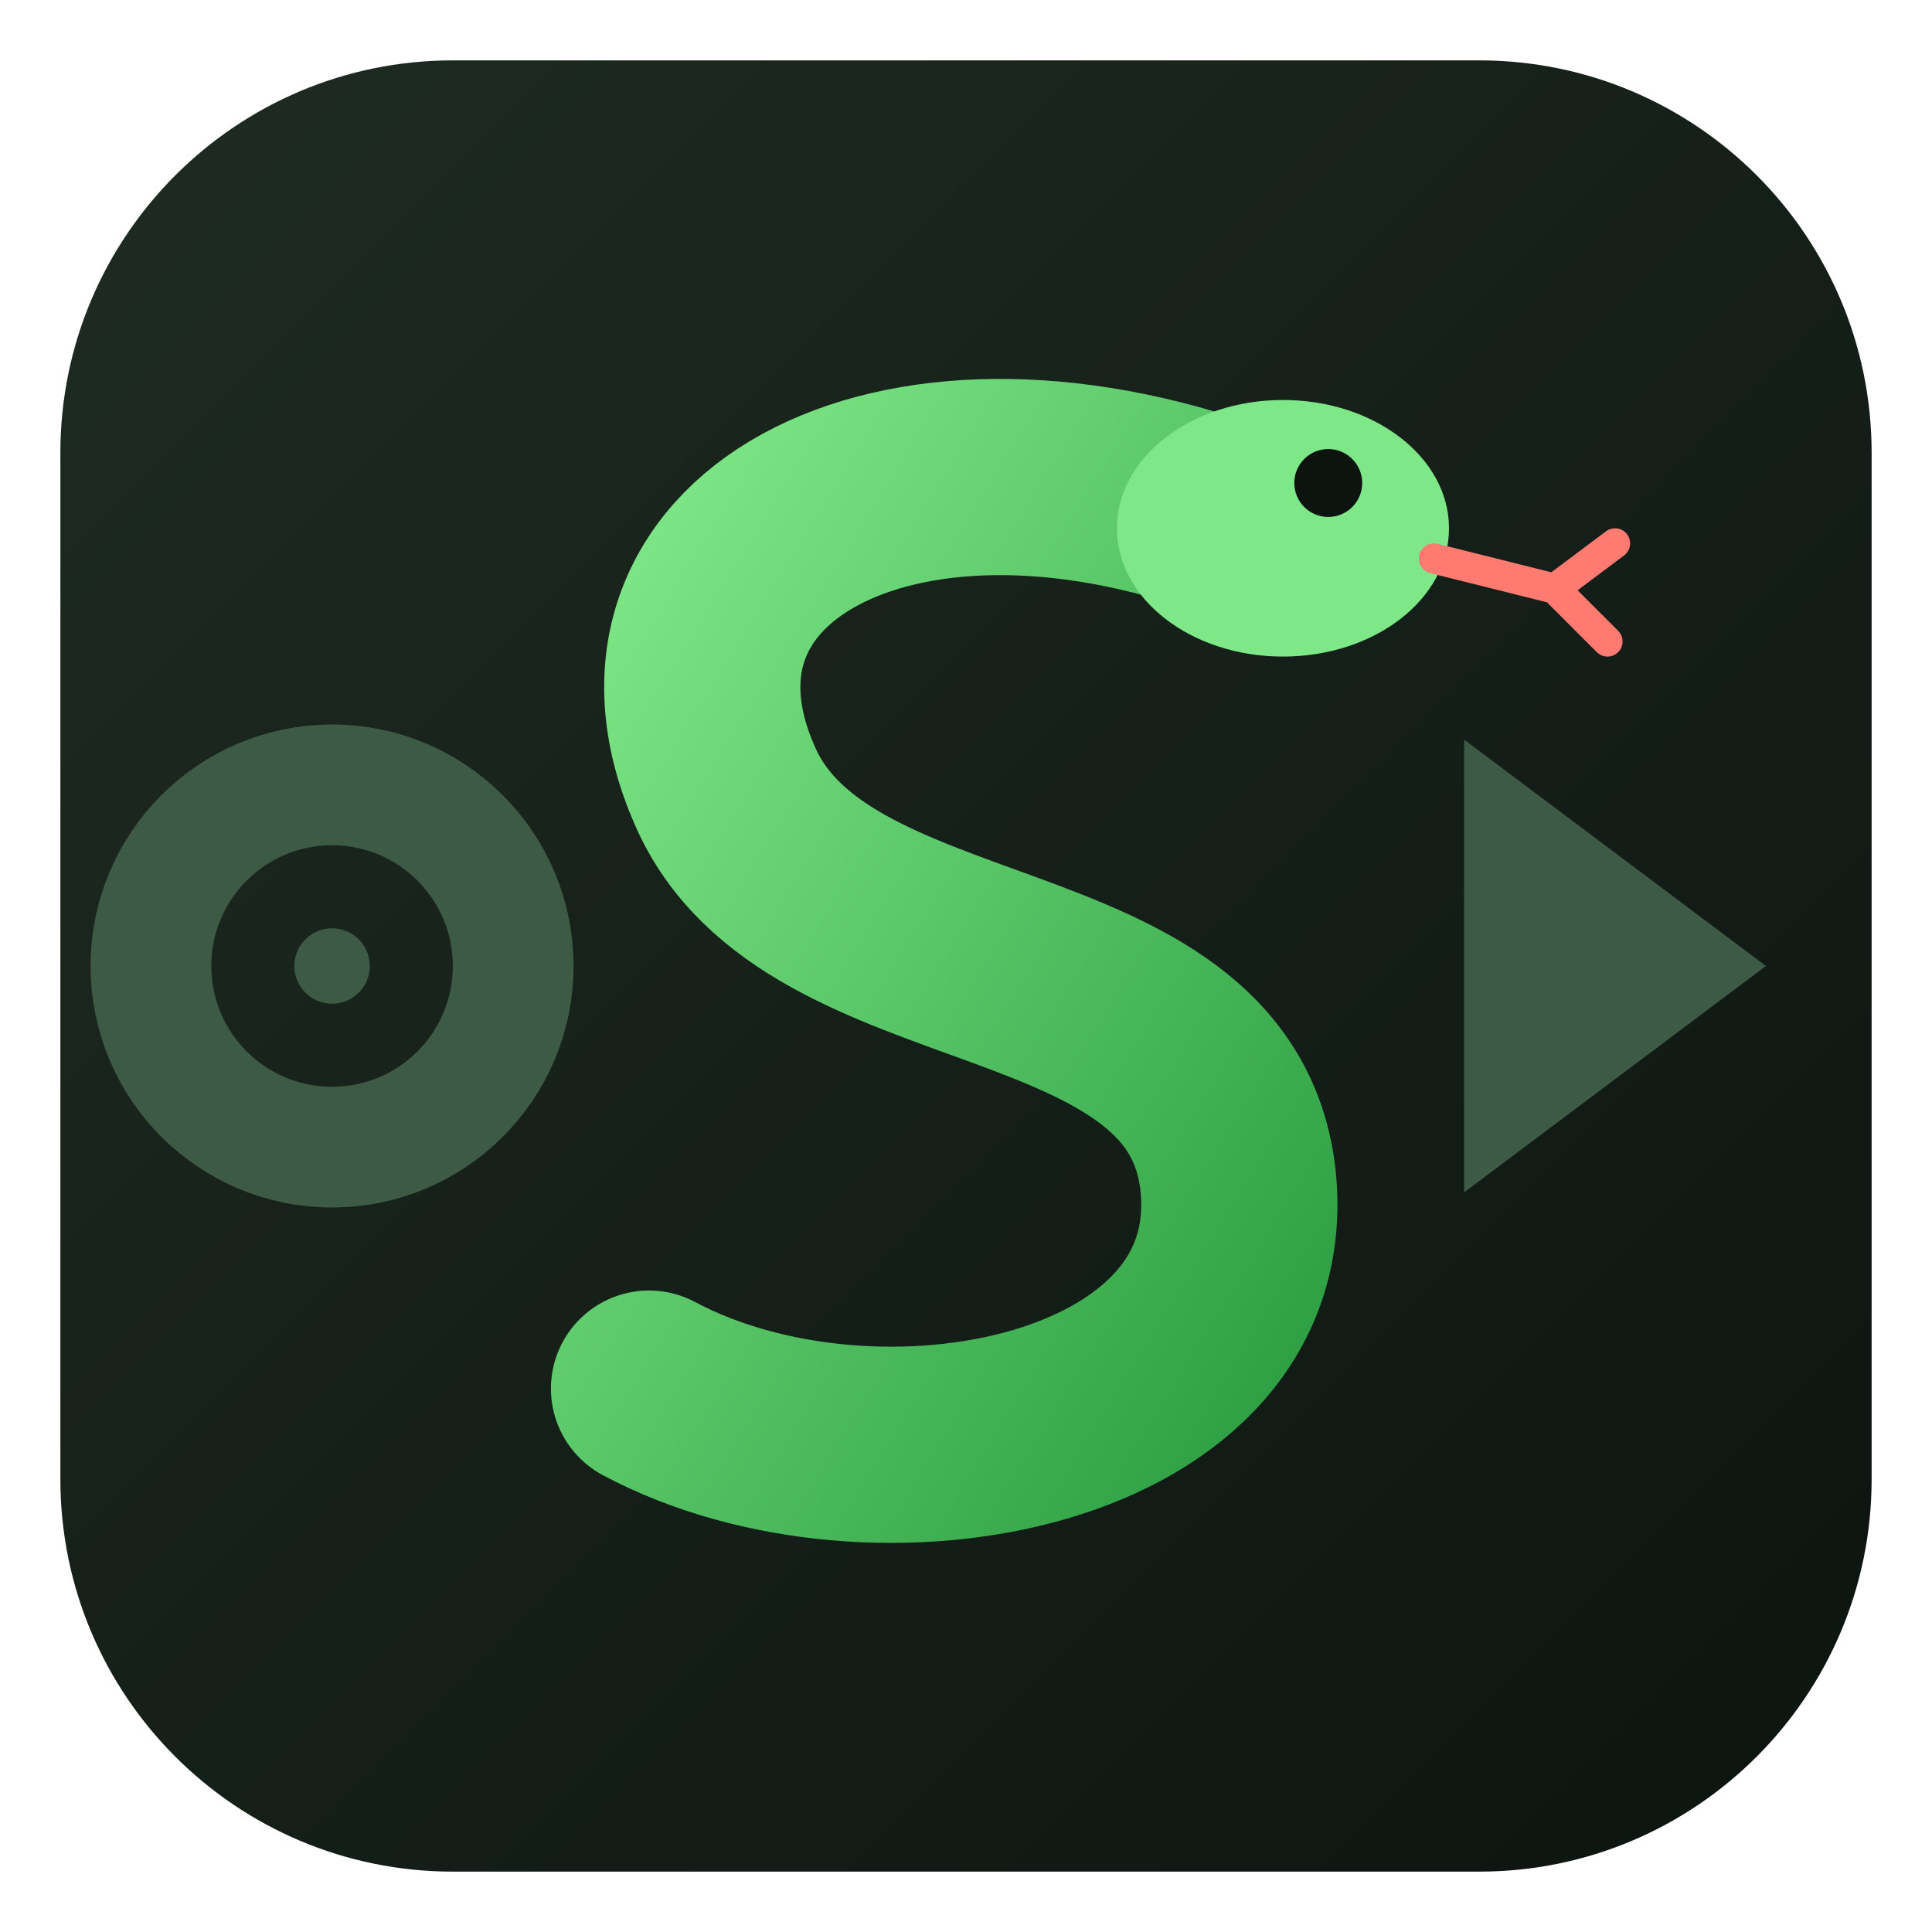
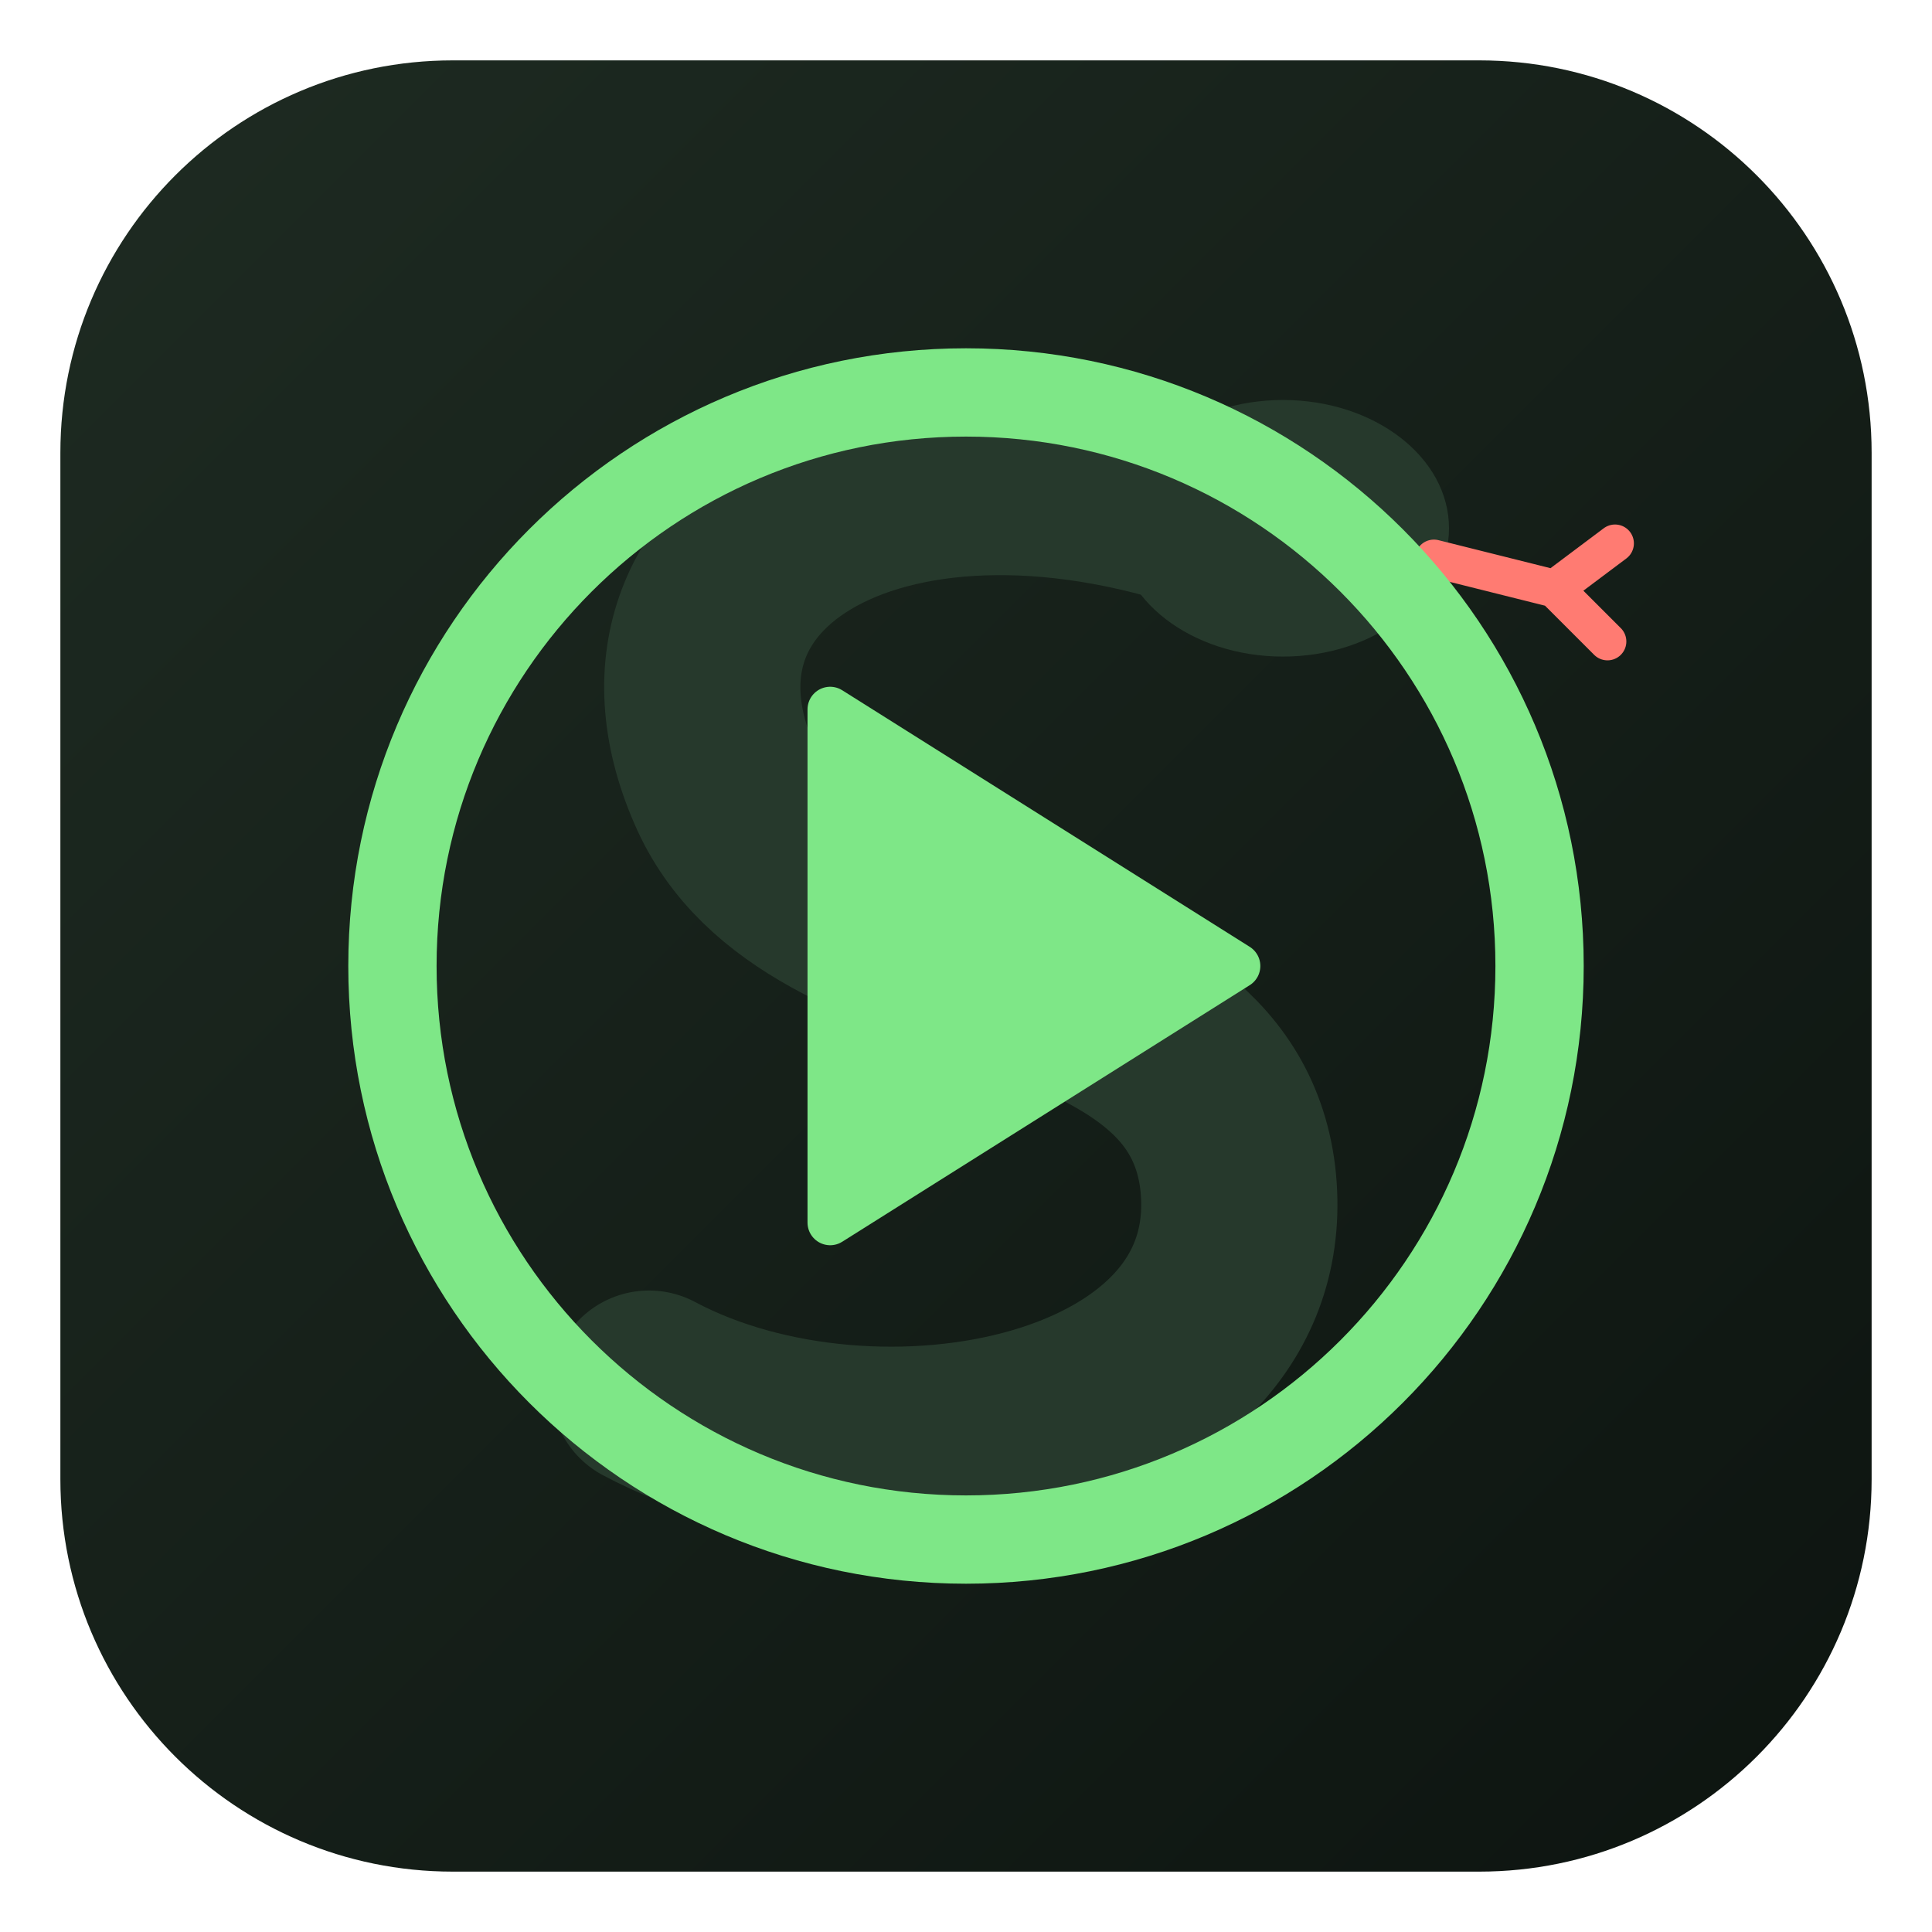
<svg xmlns="http://www.w3.org/2000/svg" viewBox="0 0 256 256">
  <defs>
    <linearGradient id="bg" x1="0" y1="0" x2="1" y2="1">
      <stop offset="0" stop-color="#1e2b22" />
      <stop offset="1" stop-color="#0d1410" />
    </linearGradient>
-     <linearGradient id="body" x1="0" y1="0" x2="1" y2="1">
-       <stop offset="0" stop-color="#7ee787" />
-       <stop offset="1" stop-color="#2ea043" />
-     </linearGradient>
  </defs>
  <rect x="8" y="8" width="240" height="240" rx="52" fill="url(#bg)" />
-   <circle cx="44" cy="128" r="24" fill="none" stroke="#3c5a45" stroke-width="16" stroke-linecap="round" stroke-linejoin="round" />
-   <circle cx="44" cy="128" r="5" fill="#3c5a45" />
-   <path d="M194 98 L234 128 L194 158 Z" fill="#3c5a45" />
-   <path d="M166 70 C 120 52, 82 72, 96 104 C 108 132, 160 124, 164 156 C 168 190, 116 200, 86 184" fill="none" stroke="url(#body)" stroke-width="26" stroke-linecap="round" />
-   <ellipse cx="170" cy="70" rx="22" ry="17" fill="#7ee787" />
-   <circle cx="176" cy="64" r="4.5" fill="#0d1410" />
-   <path d="M190 74 L206 78 M206 78 L214 72 M206 78 L213 85" stroke="#ff7b72" stroke-width="4" stroke-linecap="round" fill="none" />
+   <path d="M166 70 C 120 52, 82 72, 96 104 C 108 132, 160 124, 164 156 C 168 190, 116 200, 86 184" fill="none" stroke="#26392c" stroke-width="26" stroke-linecap="round" />
+   <ellipse cx="170" cy="70" rx="22" ry="17" fill="#26392c" />
+   <path d="M190 74 L206 78 M206 78 L214 72 M206 78 L213 85" stroke="#ff7b72" stroke-width="5" stroke-linecap="round" fill="none" />
+   <circle cx="128" cy="128" r="76" fill="none" stroke="#7ee787" stroke-width="11.7" stroke-linecap="round" stroke-linejoin="round" />
+   <path d="M110 94 L164 128 L110 162 Z" fill="#7ee787" stroke="#7ee787" stroke-width="6" stroke-linejoin="round" />
</svg>
